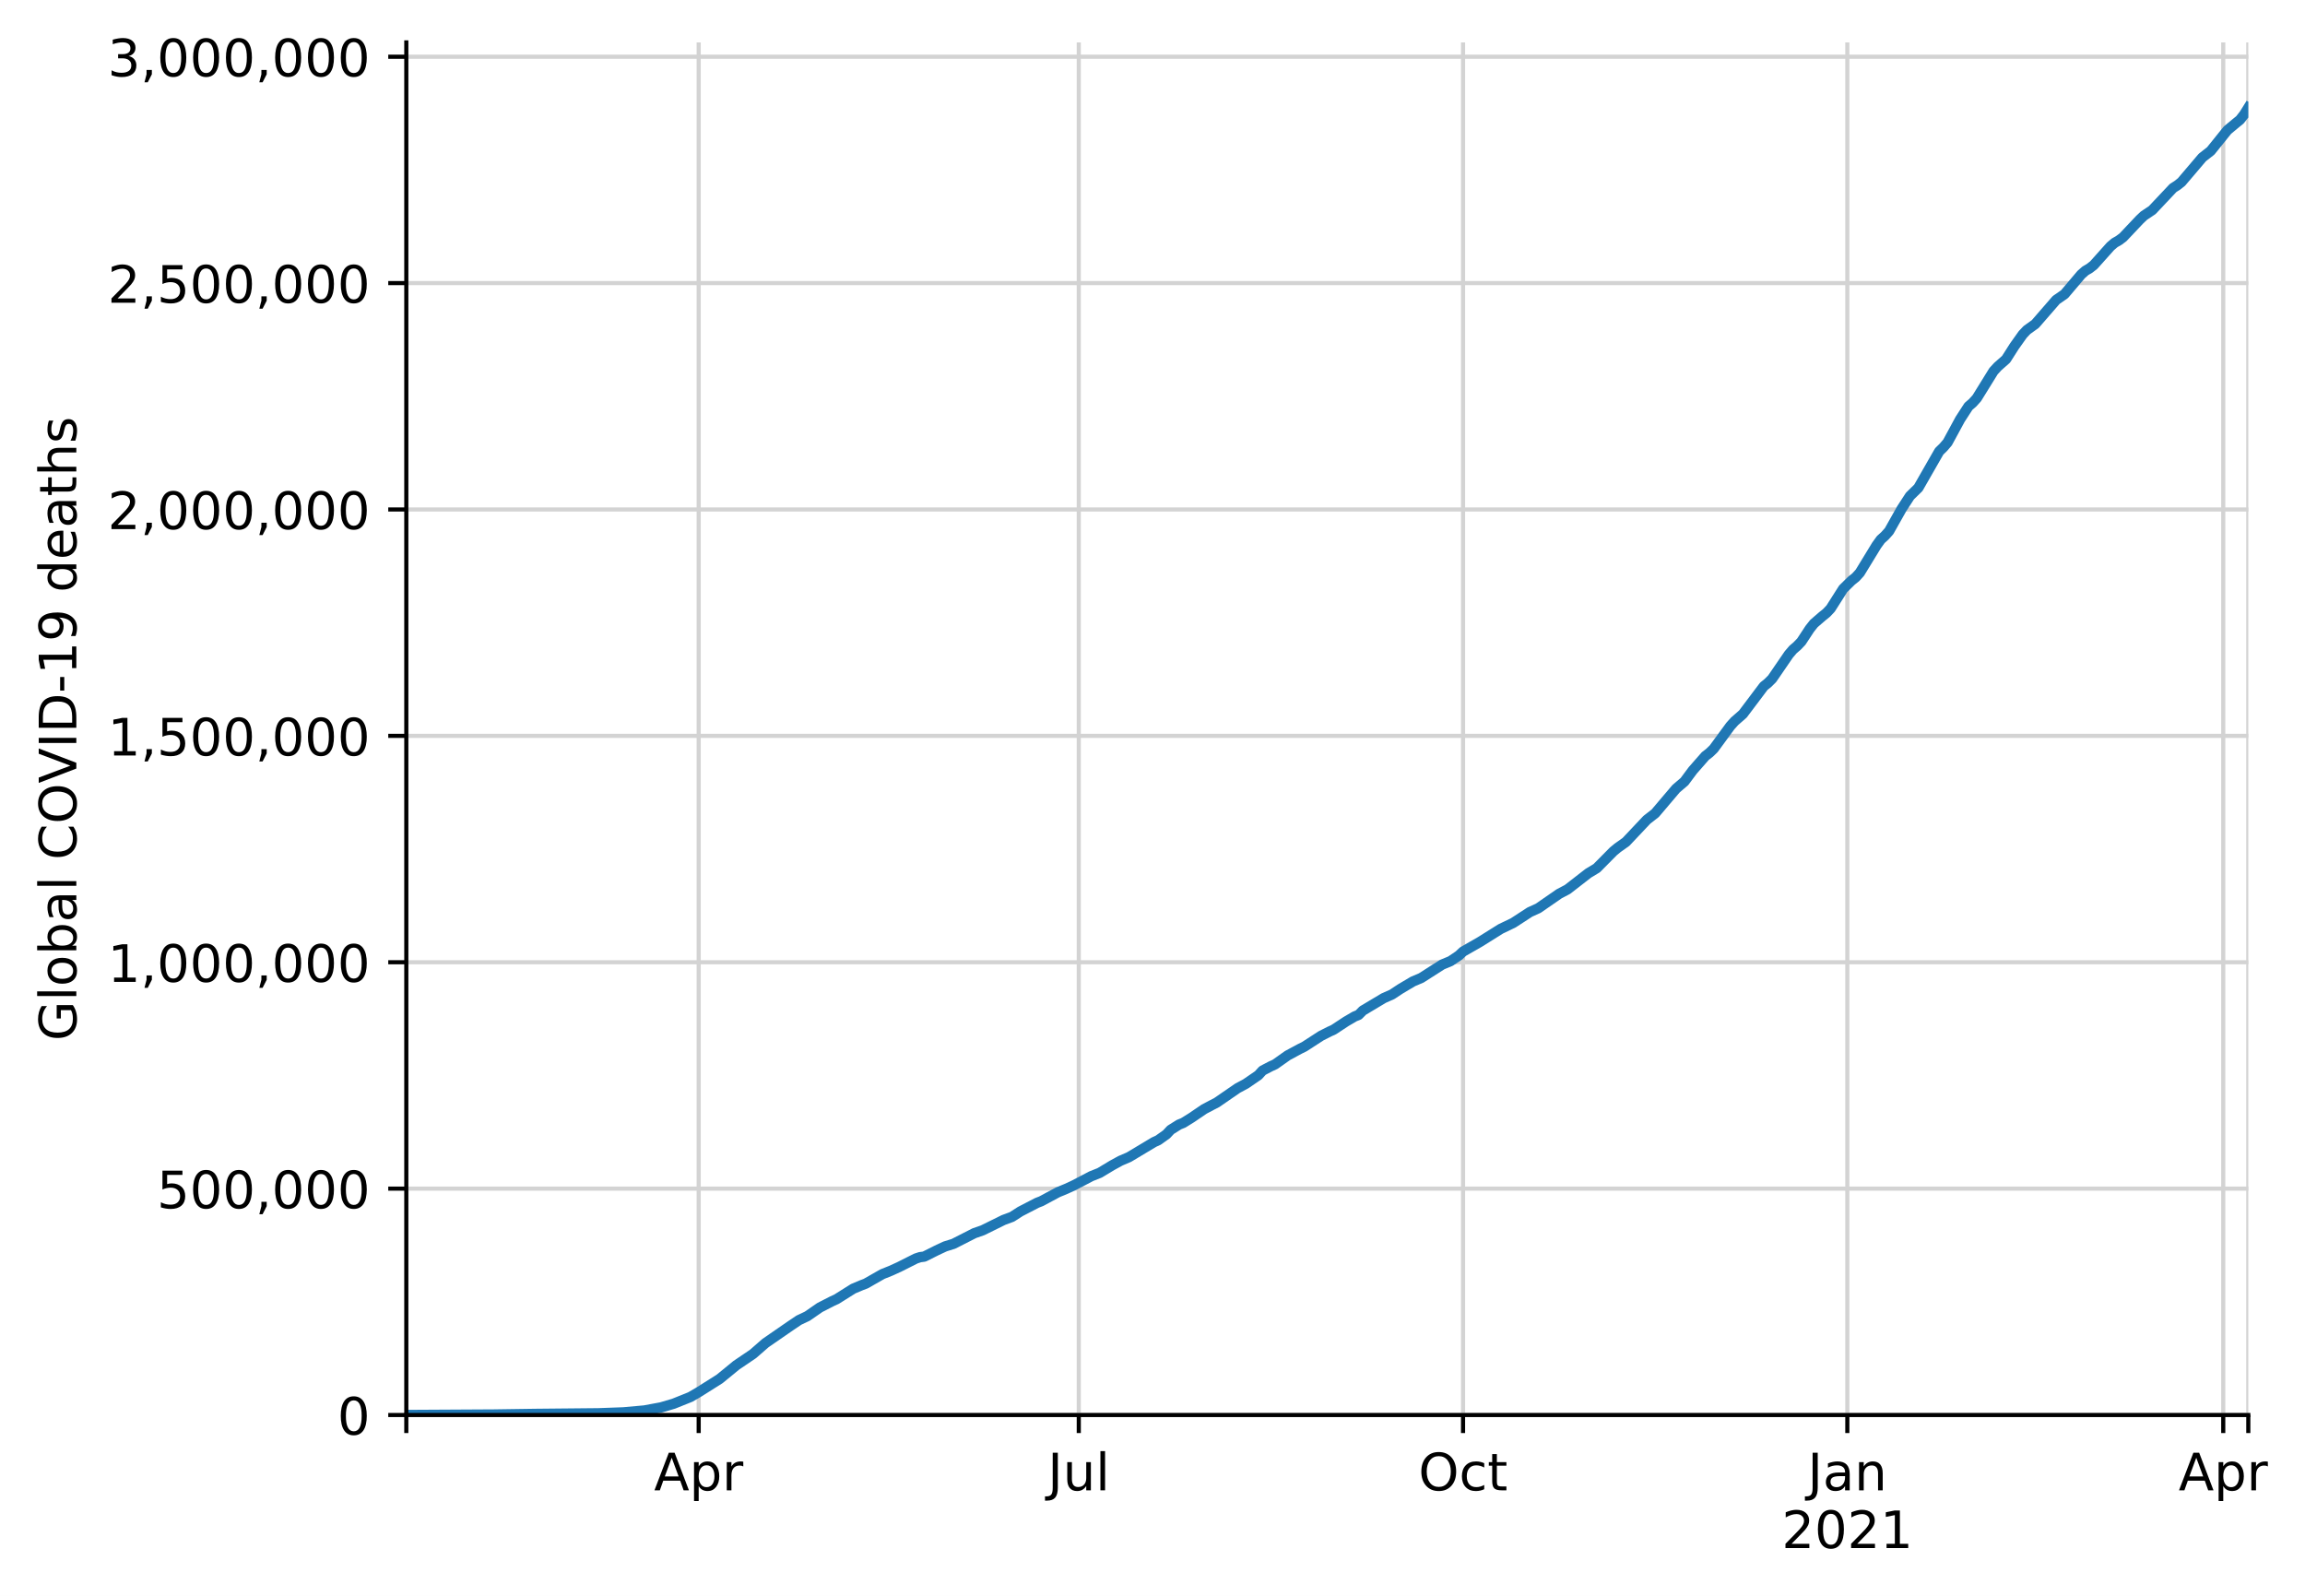
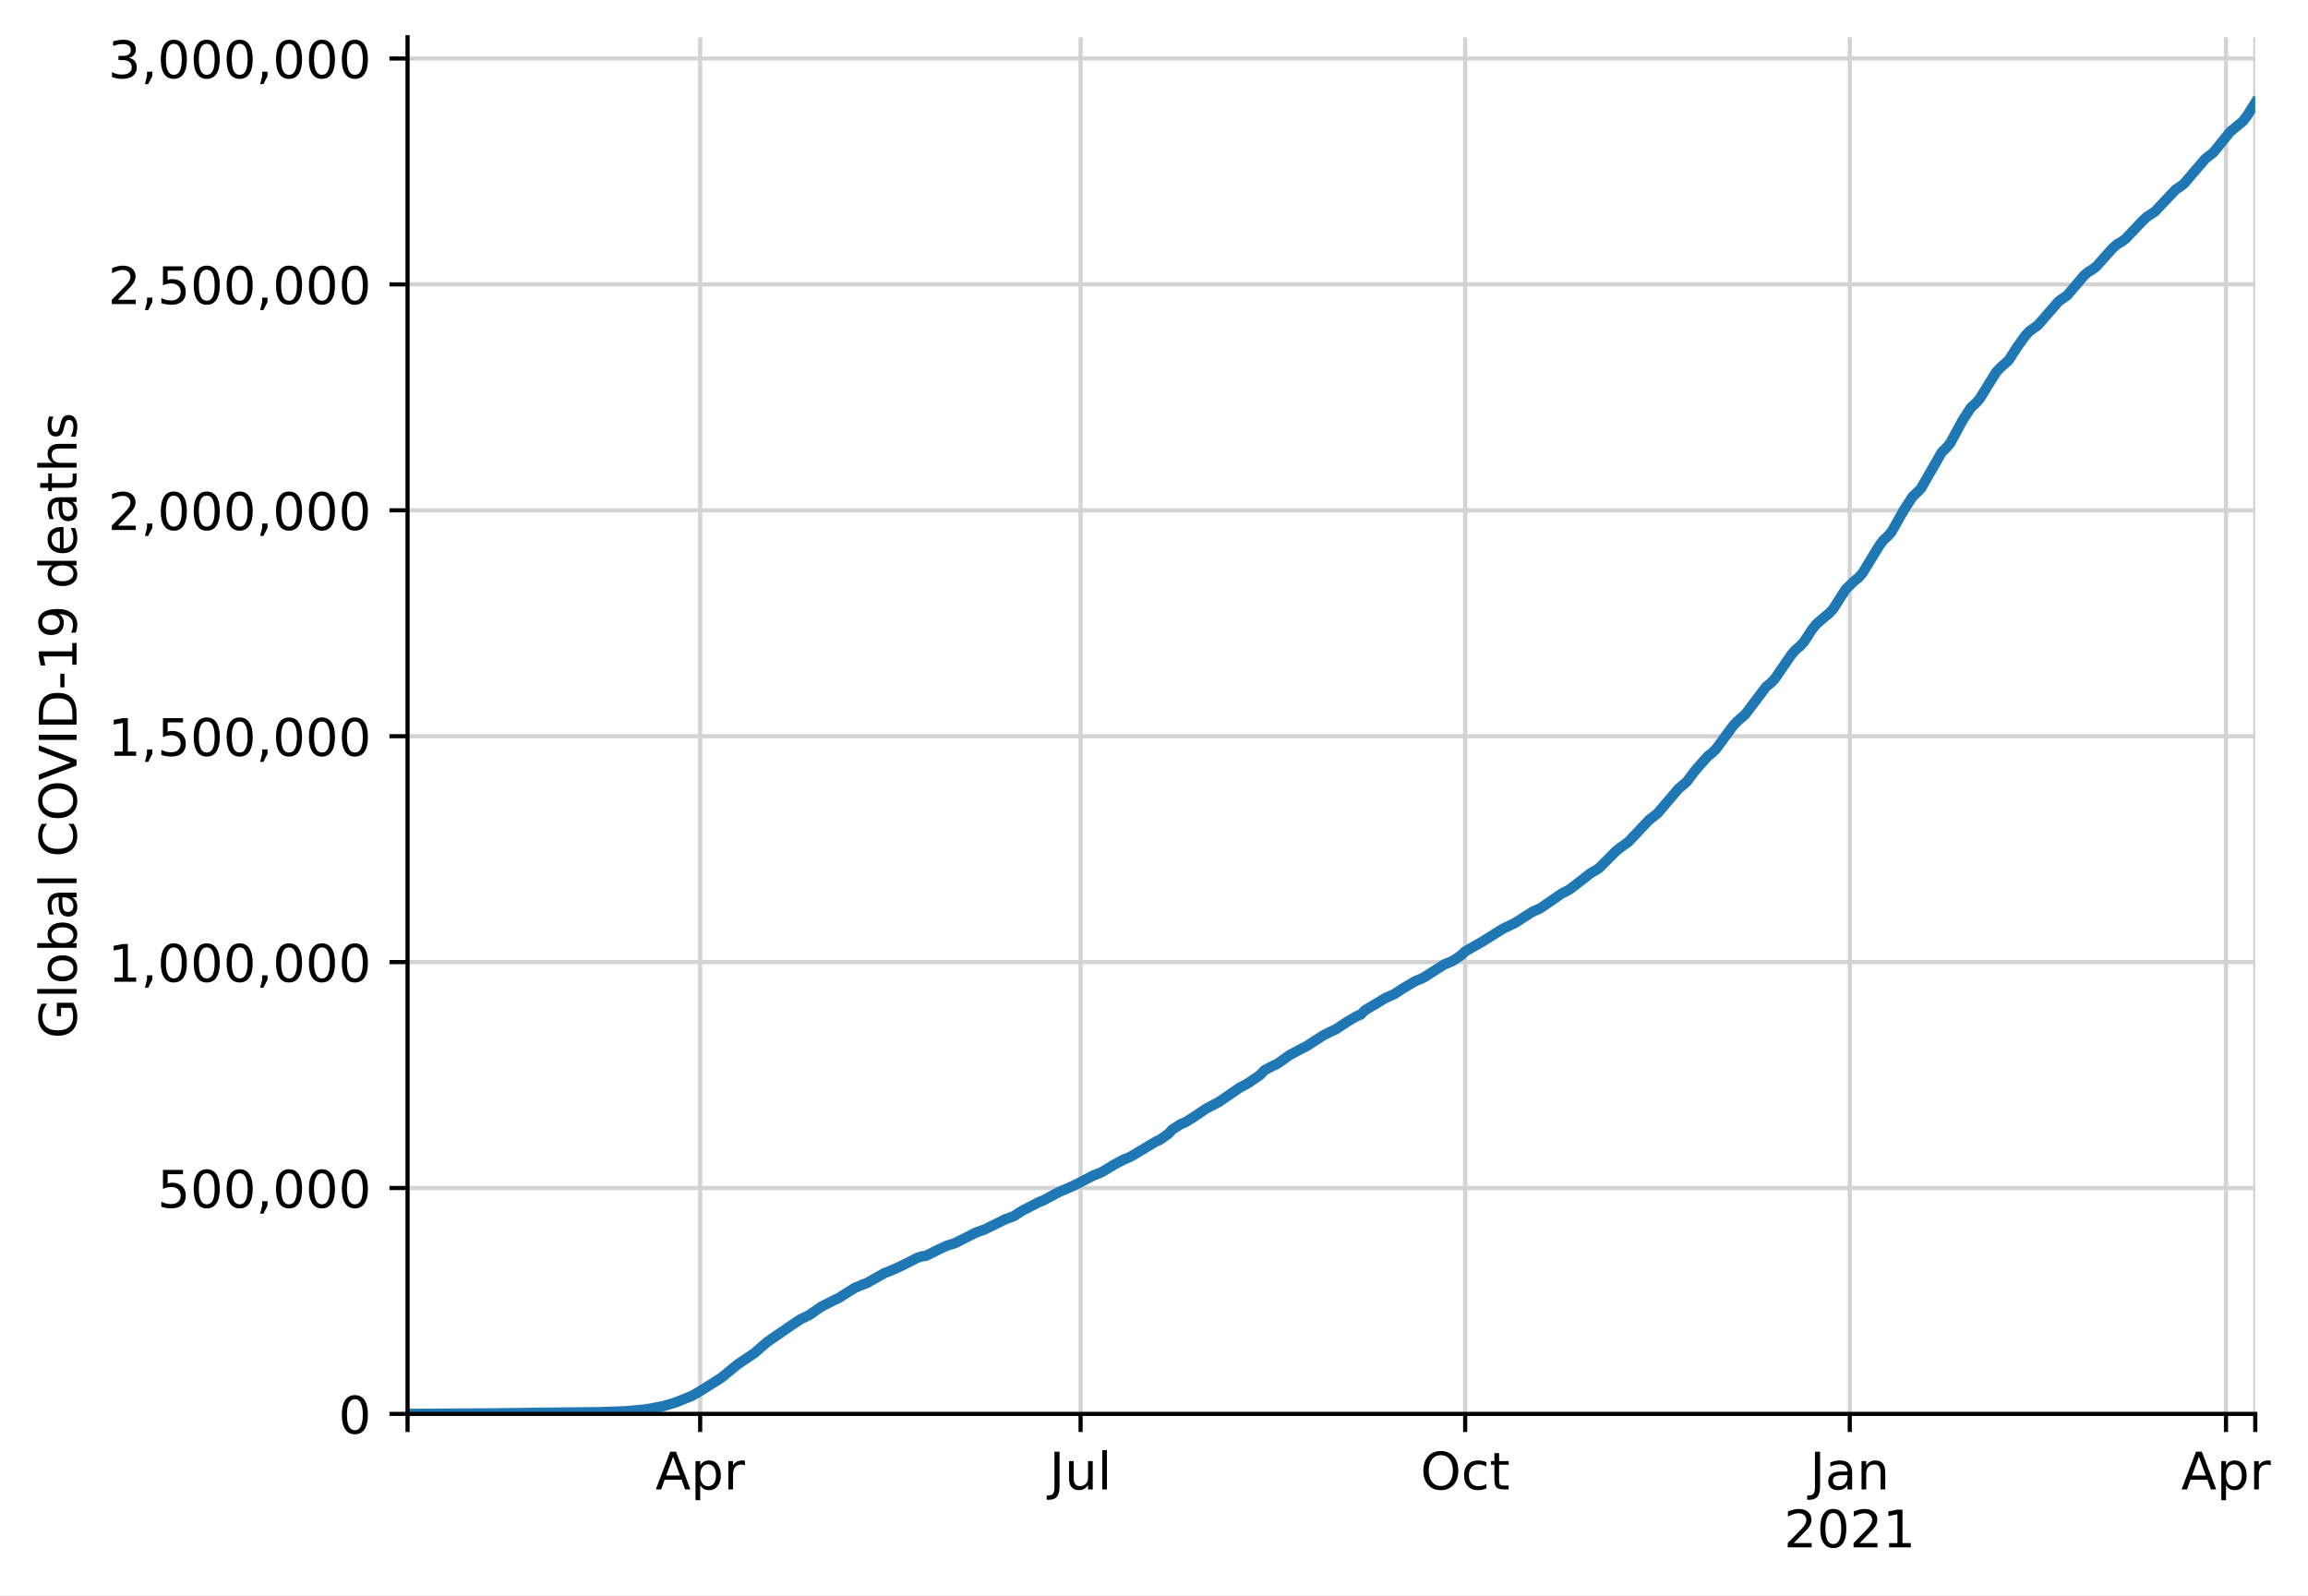
- <svg xmlns="http://www.w3.org/2000/svg" xmlns:xlink="http://www.w3.org/1999/xlink" height="309.41pt" version="1.1" viewBox="0 0 446.883 309.41" width="446.883pt">
+ <svg xmlns="http://www.w3.org/2000/svg" xmlns:xlink="http://www.w3.org/1999/xlink" height="308.388pt" version="1.1" viewBox="0 0 446.086 308.388" width="446.086pt">
  <defs>
    <style type="text/css">
*{stroke-linecap:butt;stroke-linejoin:round;}
  </style>
  </defs>
  <g id="figure_1">
    <g id="patch_1">
-       <path d="M 0 309.41  L 446.883 309.41  L 446.883 0  L 0 0  z " style="fill:#ffffff;" />
+       <path d="M 0 308.388  L 446.086 308.388  L 446.086 0  L 0 0  z " style="fill:#ffffff;" />
    </g>
    <g id="axes_1">
      <g id="patch_2">
-         <path d="M 78.772 274.334  L 435.892 274.334  L 435.892 8.222  L 78.772 8.222  z " style="fill:#ffffff;" />
+         <path d="M 78.772 273.312  L 435.892 273.312  L 435.892 7.2  L 78.772 7.2  z " style="fill:#ffffff;" />
      </g>
      <g id="matplotlib.axis_1">
        <g id="xtick_1">
          <g id="line2d_1">
-             <path clip-path="url(#pab4416b828)" d="M 78.772 274.334  L 78.772 8.222  " style="fill:none;stroke:#d3d3d3;stroke-linecap:square;stroke-width:0.8;" />
+             <path clip-path="url(#pf7288f01d7)" d="M 78.772 273.312  L 78.772 7.2  " style="fill:none;stroke:#d3d3d3;stroke-linecap:square;stroke-width:0.8;" />
          </g>
          <g id="line2d_2">
            <defs>
-               <path d="M 0 0  L 0 3.5  " id="m6e2d9ed2b7" style="stroke:#000000;stroke-width:0.8;" />
-             </defs>
-             <g>
-               <use style="stroke:#000000;stroke-width:0.8;" x="78.772" xlink:href="#m6e2d9ed2b7" y="274.334" />
+               <path d="M 0 0  L 0 3.5  " id="ma2366e6b5d" style="stroke:#000000;stroke-width:0.8;" />
+             </defs>
+             <g>
+               <use style="stroke:#000000;stroke-width:0.8;" x="78.772" xlink:href="#ma2366e6b5d" y="273.312" />
            </g>
          </g>
        </g>
        <g id="xtick_2">
          <g id="line2d_3">
-             <path clip-path="url(#pab4416b828)" d="M 135.458 274.334  L 135.458 8.222  " style="fill:none;stroke:#d3d3d3;stroke-linecap:square;stroke-width:0.8;" />
+             <path clip-path="url(#pf7288f01d7)" d="M 135.329 273.312  L 135.329 7.2  " style="fill:none;stroke:#d3d3d3;stroke-linecap:square;stroke-width:0.8;" />
          </g>
          <g id="line2d_4">
            <g>
-               <use style="stroke:#000000;stroke-width:0.8;" x="135.458" xlink:href="#m6e2d9ed2b7" y="274.334" />
+               <use style="stroke:#000000;stroke-width:0.8;" x="135.329" xlink:href="#ma2366e6b5d" y="273.312" />
            </g>
          </g>
          <g id="text_1">
            <defs>
              <path d="M 34.188 63.188  L 20.797 26.906  L 47.609 26.906  z M 28.609 72.906  L 39.797 72.906  L 67.578 0  L 57.328 0  L 50.688 18.703  L 17.828 18.703  L 11.188 0  L 0.781 0  z " id="DejaVuSans-65" />
              <path d="M 18.109 8.203  L 18.109 -20.797  L 9.078 -20.797  L 9.078 54.688  L 18.109 54.688  L 18.109 46.391  Q 20.953 51.266 25.266 53.625  Q 29.594 56 35.594 56  Q 45.562 56 51.781 48.094  Q 58.016 40.188 58.016 27.297  Q 58.016 14.406 51.781 6.484  Q 45.562 -1.422 35.594 -1.422  Q 29.594 -1.422 25.266 0.953  Q 20.953 3.328 18.109 8.203  z M 48.688 27.297  Q 48.688 37.203 44.609 42.844  Q 40.531 48.484 33.406 48.484  Q 26.266 48.484 22.188 42.844  Q 18.109 37.203 18.109 27.297  Q 18.109 17.391 22.188 11.75  Q 26.266 6.109 33.406 6.109  Q 40.531 6.109 44.609 11.75  Q 48.688 17.391 48.688 27.297  z " id="DejaVuSans-112" />
              <path d="M 41.109 46.297  Q 39.594 47.172 37.812 47.578  Q 36.031 48 33.891 48  Q 26.266 48 22.188 43.047  Q 18.109 38.094 18.109 28.812  L 18.109 0  L 9.078 0  L 9.078 54.688  L 18.109 54.688  L 18.109 46.188  Q 20.953 51.172 25.484 53.578  Q 30.031 56 36.531 56  Q 37.453 56 38.578 55.875  Q 39.703 55.766 41.062 55.516  z " id="DejaVuSans-114" />
            </defs>
-             <g transform="translate(126.8076 288.9323)scale(0.1 -0.1)">
+             <g transform="translate(126.6793 287.9104)scale(0.1 -0.1)">
              <use xlink:href="#DejaVuSans-65" />
              <use x="68.408" xlink:href="#DejaVuSans-112" />
              <use x="131.885" xlink:href="#DejaVuSans-114" />
            </g>
          </g>
        </g>
        <g id="xtick_3">
          <g id="line2d_5">
-             <path clip-path="url(#pab4416b828)" d="M 209.149 274.334  L 209.149 8.222  " style="fill:none;stroke:#d3d3d3;stroke-linecap:square;stroke-width:0.8;" />
+             <path clip-path="url(#pf7288f01d7)" d="M 208.854 273.312  L 208.854 7.2  " style="fill:none;stroke:#d3d3d3;stroke-linecap:square;stroke-width:0.8;" />
          </g>
          <g id="line2d_6">
            <g>
-               <use style="stroke:#000000;stroke-width:0.8;" x="209.149" xlink:href="#m6e2d9ed2b7" y="274.334" />
+               <use style="stroke:#000000;stroke-width:0.8;" x="208.854" xlink:href="#ma2366e6b5d" y="273.312" />
            </g>
          </g>
          <g id="text_2">
            <defs>
              <path d="M 9.812 72.906  L 19.672 72.906  L 19.672 5.078  Q 19.672 -8.109 14.672 -14.062  Q 9.672 -20.016 -1.422 -20.016  L -5.172 -20.016  L -5.172 -11.719  L -2.094 -11.719  Q 4.438 -11.719 7.125 -8.047  Q 9.812 -4.391 9.812 5.078  z " id="DejaVuSans-74" />
              <path d="M 8.5 21.578  L 8.5 54.688  L 17.484 54.688  L 17.484 21.922  Q 17.484 14.156 20.5 10.266  Q 23.531 6.391 29.594 6.391  Q 36.859 6.391 41.078 11.031  Q 45.312 15.672 45.312 23.688  L 45.312 54.688  L 54.297 54.688  L 54.297 0  L 45.312 0  L 45.312 8.406  Q 42.047 3.422 37.719 1  Q 33.406 -1.422 27.688 -1.422  Q 18.266 -1.422 13.375 4.438  Q 8.5 10.297 8.5 21.578  z M 31.109 56  z " id="DejaVuSans-117" />
              <path d="M 9.422 75.984  L 18.406 75.984  L 18.406 0  L 9.422 0  z " id="DejaVuSans-108" />
            </defs>
-             <g transform="translate(203.1162 288.9323)scale(0.1 -0.1)">
+             <g transform="translate(202.8212 287.9104)scale(0.1 -0.1)">
              <use xlink:href="#DejaVuSans-74" />
              <use x="29.492" xlink:href="#DejaVuSans-117" />
              <use x="92.871" xlink:href="#DejaVuSans-108" />
            </g>
          </g>
        </g>
        <g id="xtick_4">
          <g id="line2d_7">
-             <path clip-path="url(#pab4416b828)" d="M 283.65 274.334  L 283.65 8.222  " style="fill:none;stroke:#d3d3d3;stroke-linecap:square;stroke-width:0.8;" />
+             <path clip-path="url(#pf7288f01d7)" d="M 283.187 273.312  L 283.187 7.2  " style="fill:none;stroke:#d3d3d3;stroke-linecap:square;stroke-width:0.8;" />
          </g>
          <g id="line2d_8">
            <g>
-               <use style="stroke:#000000;stroke-width:0.8;" x="283.65" xlink:href="#m6e2d9ed2b7" y="274.334" />
+               <use style="stroke:#000000;stroke-width:0.8;" x="283.187" xlink:href="#ma2366e6b5d" y="273.312" />
            </g>
          </g>
          <g id="text_3">
            <defs>
              <path d="M 39.406 66.219  Q 28.656 66.219 22.328 58.203  Q 16.016 50.203 16.016 36.375  Q 16.016 22.609 22.328 14.594  Q 28.656 6.594 39.406 6.594  Q 50.141 6.594 56.422 14.594  Q 62.703 22.609 62.703 36.375  Q 62.703 50.203 56.422 58.203  Q 50.141 66.219 39.406 66.219  z M 39.406 74.219  Q 54.734 74.219 63.906 63.938  Q 73.094 53.656 73.094 36.375  Q 73.094 19.141 63.906 8.859  Q 54.734 -1.422 39.406 -1.422  Q 24.031 -1.422 14.812 8.828  Q 5.609 19.094 5.609 36.375  Q 5.609 53.656 14.812 63.938  Q 24.031 74.219 39.406 74.219  z " id="DejaVuSans-79" />
              <path d="M 48.781 52.594  L 48.781 44.188  Q 44.969 46.297 41.141 47.344  Q 37.312 48.391 33.406 48.391  Q 24.656 48.391 19.812 42.844  Q 14.984 37.312 14.984 27.297  Q 14.984 17.281 19.812 11.734  Q 24.656 6.203 33.406 6.203  Q 37.312 6.203 41.141 7.25  Q 44.969 8.297 48.781 10.406  L 48.781 2.094  Q 45.016 0.344 40.984 -0.531  Q 36.969 -1.422 32.422 -1.422  Q 20.062 -1.422 12.781 6.344  Q 5.516 14.109 5.516 27.297  Q 5.516 40.672 12.859 48.328  Q 20.219 56 33.016 56  Q 37.156 56 41.109 55.141  Q 45.062 54.297 48.781 52.594  z " id="DejaVuSans-99" />
              <path d="M 18.312 70.219  L 18.312 54.688  L 36.812 54.688  L 36.812 47.703  L 18.312 47.703  L 18.312 18.016  Q 18.312 11.328 20.141 9.422  Q 21.969 7.516 27.594 7.516  L 36.812 7.516  L 36.812 0  L 27.594 0  Q 17.188 0 13.234 3.875  Q 9.281 7.766 9.281 18.016  L 9.281 47.703  L 2.688 47.703  L 2.688 54.688  L 9.281 54.688  L 9.281 70.219  z " id="DejaVuSans-116" />
            </defs>
-             <g transform="translate(275.0049 288.9323)scale(0.1 -0.1)">
+             <g transform="translate(274.5414 287.9104)scale(0.1 -0.1)">
              <use xlink:href="#DejaVuSans-79" />
              <use x="78.711" xlink:href="#DejaVuSans-99" />
              <use x="133.691" xlink:href="#DejaVuSans-116" />
            </g>
          </g>
        </g>
        <g id="xtick_5">
          <g id="line2d_9">
-             <path clip-path="url(#pab4416b828)" d="M 358.151 274.334  L 358.151 8.222  " style="fill:none;stroke:#d3d3d3;stroke-linecap:square;stroke-width:0.8;" />
+             <path clip-path="url(#pf7288f01d7)" d="M 357.519 273.312  L 357.519 7.2  " style="fill:none;stroke:#d3d3d3;stroke-linecap:square;stroke-width:0.8;" />
          </g>
          <g id="line2d_10">
            <g>
-               <use style="stroke:#000000;stroke-width:0.8;" x="358.151" xlink:href="#m6e2d9ed2b7" y="274.334" />
+               <use style="stroke:#000000;stroke-width:0.8;" x="357.519" xlink:href="#ma2366e6b5d" y="273.312" />
            </g>
          </g>
          <g id="text_4">
            <defs>
              <path d="M 34.281 27.484  Q 23.391 27.484 19.188 25  Q 14.984 22.516 14.984 16.5  Q 14.984 11.719 18.141 8.906  Q 21.297 6.109 26.703 6.109  Q 34.188 6.109 38.703 11.406  Q 43.219 16.703 43.219 25.484  L 43.219 27.484  z M 52.203 31.203  L 52.203 0  L 43.219 0  L 43.219 8.297  Q 40.141 3.328 35.547 0.953  Q 30.953 -1.422 24.312 -1.422  Q 15.922 -1.422 10.953 3.297  Q 6 8.016 6 15.922  Q 6 25.141 12.172 29.828  Q 18.359 34.516 30.609 34.516  L 43.219 34.516  L 43.219 35.406  Q 43.219 41.609 39.141 45  Q 35.062 48.391 27.688 48.391  Q 23 48.391 18.547 47.266  Q 14.109 46.141 10.016 43.891  L 10.016 52.203  Q 14.938 54.109 19.578 55.047  Q 24.219 56 28.609 56  Q 40.484 56 46.344 49.844  Q 52.203 43.703 52.203 31.203  z " id="DejaVuSans-97" />
              <path d="M 54.891 33.016  L 54.891 0  L 45.906 0  L 45.906 32.719  Q 45.906 40.484 42.875 44.328  Q 39.844 48.188 33.797 48.188  Q 26.516 48.188 22.312 43.547  Q 18.109 38.922 18.109 30.906  L 18.109 0  L 9.078 0  L 9.078 54.688  L 18.109 54.688  L 18.109 46.188  Q 21.344 51.125 25.703 53.562  Q 30.078 56 35.797 56  Q 45.219 56 50.047 50.172  Q 54.891 44.344 54.891 33.016  z " id="DejaVuSans-110" />
            </defs>
-             <g transform="translate(350.4437 288.9323)scale(0.1 -0.1)">
+             <g transform="translate(349.8116 287.9104)scale(0.1 -0.1)">
              <use xlink:href="#DejaVuSans-74" />
              <use x="29.492" xlink:href="#DejaVuSans-97" />
              <use x="90.771" xlink:href="#DejaVuSans-110" />
            </g>
            <defs>
              <path d="M 19.188 8.297  L 53.609 8.297  L 53.609 0  L 7.328 0  L 7.328 8.297  Q 12.938 14.109 22.625 23.891  Q 32.328 33.688 34.812 36.531  Q 39.547 41.844 41.422 45.531  Q 43.312 49.219 43.312 52.781  Q 43.312 58.594 39.234 62.25  Q 35.156 65.922 28.609 65.922  Q 23.969 65.922 18.812 64.312  Q 13.672 62.703 7.812 59.422  L 7.812 69.391  Q 13.766 71.781 18.938 73  Q 24.125 74.219 28.422 74.219  Q 39.75 74.219 46.484 68.547  Q 53.219 62.891 53.219 53.422  Q 53.219 48.922 51.531 44.891  Q 49.859 40.875 45.406 35.406  Q 44.188 33.984 37.641 27.219  Q 31.109 20.453 19.188 8.297  z " id="DejaVuSans-50" />
              <path d="M 31.781 66.406  Q 24.172 66.406 20.328 58.906  Q 16.5 51.422 16.5 36.375  Q 16.5 21.391 20.328 13.891  Q 24.172 6.391 31.781 6.391  Q 39.453 6.391 43.281 13.891  Q 47.125 21.391 47.125 36.375  Q 47.125 51.422 43.281 58.906  Q 39.453 66.406 31.781 66.406  z M 31.781 74.219  Q 44.047 74.219 50.516 64.516  Q 56.984 54.828 56.984 36.375  Q 56.984 17.969 50.516 8.266  Q 44.047 -1.422 31.781 -1.422  Q 19.531 -1.422 13.062 8.266  Q 6.594 17.969 6.594 36.375  Q 6.594 54.828 13.062 64.516  Q 19.531 74.219 31.781 74.219  z " id="DejaVuSans-48" />
              <path d="M 12.406 8.297  L 28.516 8.297  L 28.516 63.922  L 10.984 60.406  L 10.984 69.391  L 28.422 72.906  L 38.281 72.906  L 38.281 8.297  L 54.391 8.297  L 54.391 0  L 12.406 0  z " id="DejaVuSans-49" />
            </defs>
-             <g transform="translate(345.4265 300.1301)scale(0.1 -0.1)">
+             <g transform="translate(344.7944 299.1082)scale(0.1 -0.1)">
              <use xlink:href="#DejaVuSans-50" />
              <use x="63.623" xlink:href="#DejaVuSans-48" />
              <use x="127.246" xlink:href="#DejaVuSans-50" />
              <use x="190.869" xlink:href="#DejaVuSans-49" />
            </g>
          </g>
        </g>
        <g id="xtick_6">
          <g id="line2d_11">
-             <path clip-path="url(#pab4416b828)" d="M 431.033 274.334  L 431.033 8.222  " style="fill:none;stroke:#d3d3d3;stroke-linecap:square;stroke-width:0.8;" />
+             <path clip-path="url(#pf7288f01d7)" d="M 430.236 273.312  L 430.236 7.2  " style="fill:none;stroke:#d3d3d3;stroke-linecap:square;stroke-width:0.8;" />
          </g>
          <g id="line2d_12">
            <g>
-               <use style="stroke:#000000;stroke-width:0.8;" x="431.033" xlink:href="#m6e2d9ed2b7" y="274.334" />
+               <use style="stroke:#000000;stroke-width:0.8;" x="430.236" xlink:href="#ma2366e6b5d" y="273.312" />
            </g>
          </g>
          <g id="text_5">
-             <g transform="translate(422.3831 288.9323)scale(0.1 -0.1)">
+             <g transform="translate(421.5861 287.9104)scale(0.1 -0.1)">
              <use xlink:href="#DejaVuSans-65" />
              <use x="68.408" xlink:href="#DejaVuSans-112" />
              <use x="131.885" xlink:href="#DejaVuSans-114" />
            </g>
          </g>
        </g>
        <g id="xtick_7">
          <g id="line2d_13">
-             <path clip-path="url(#pab4416b828)" d="M 435.892 274.334  L 435.892 8.222  " style="fill:none;stroke:#d3d3d3;stroke-linecap:square;stroke-width:0.8;" />
+             <path clip-path="url(#pf7288f01d7)" d="M 435.892 273.312  L 435.892 7.2  " style="fill:none;stroke:#d3d3d3;stroke-linecap:square;stroke-width:0.8;" />
          </g>
          <g id="line2d_14">
            <g>
-               <use style="stroke:#000000;stroke-width:0.8;" x="435.892" xlink:href="#m6e2d9ed2b7" y="274.334" />
+               <use style="stroke:#000000;stroke-width:0.8;" x="435.892" xlink:href="#ma2366e6b5d" y="273.312" />
            </g>
          </g>
        </g>
      </g>
      <g id="matplotlib.axis_2">
        <g id="ytick_1">
          <g id="line2d_15">
-             <path clip-path="url(#pab4416b828)" d="M 78.772 274.334  L 435.892 274.334  " style="fill:none;stroke:#d3d3d3;stroke-linecap:square;stroke-width:0.8;" />
+             <path clip-path="url(#pf7288f01d7)" d="M 78.772 273.312  L 435.892 273.312  " style="fill:none;stroke:#d3d3d3;stroke-linecap:square;stroke-width:0.8;" />
          </g>
          <g id="line2d_16">
            <defs>
-               <path d="M 0 0  L -3.5 0  " id="m5b19276e36" style="stroke:#000000;stroke-width:0.8;" />
-             </defs>
-             <g>
-               <use style="stroke:#000000;stroke-width:0.8;" x="78.772" xlink:href="#m5b19276e36" y="274.334" />
+               <path d="M 0 0  L -3.5 0  " id="m64c30c58c4" style="stroke:#000000;stroke-width:0.8;" />
+             </defs>
+             <g>
+               <use style="stroke:#000000;stroke-width:0.8;" x="78.772" xlink:href="#m64c30c58c4" y="273.312" />
            </g>
          </g>
          <g id="text_6">
-             <g transform="translate(65.40937 278.133)scale(0.1 -0.1)">
+             <g transform="translate(65.40937 277.1112)scale(0.1 -0.1)">
              <use xlink:href="#DejaVuSans-48" />
            </g>
          </g>
        </g>
        <g id="ytick_2">
          <g id="line2d_17">
-             <path clip-path="url(#pab4416b828)" d="M 78.772 230.445  L 435.892 230.445  " style="fill:none;stroke:#d3d3d3;stroke-linecap:square;stroke-width:0.8;" />
+             <path clip-path="url(#pf7288f01d7)" d="M 78.772 229.644  L 435.892 229.644  " style="fill:none;stroke:#d3d3d3;stroke-linecap:square;stroke-width:0.8;" />
          </g>
          <g id="line2d_18">
            <g>
-               <use style="stroke:#000000;stroke-width:0.8;" x="78.772" xlink:href="#m5b19276e36" y="230.445" />
+               <use style="stroke:#000000;stroke-width:0.8;" x="78.772" xlink:href="#m64c30c58c4" y="229.644" />
            </g>
          </g>
          <g id="text_7">
            <defs>
              <path d="M 10.797 72.906  L 49.516 72.906  L 49.516 64.594  L 19.828 64.594  L 19.828 46.734  Q 21.969 47.469 24.109 47.828  Q 26.266 48.188 28.422 48.188  Q 40.625 48.188 47.75 41.5  Q 54.891 34.812 54.891 23.391  Q 54.891 11.625 47.562 5.094  Q 40.234 -1.422 26.906 -1.422  Q 22.312 -1.422 17.547 -0.641  Q 12.797 0.141 7.719 1.703  L 7.719 11.625  Q 12.109 9.234 16.797 8.062  Q 21.484 6.891 26.703 6.891  Q 35.156 6.891 40.078 11.328  Q 45.016 15.766 45.016 23.391  Q 45.016 31 40.078 35.438  Q 35.156 39.891 26.703 39.891  Q 22.75 39.891 18.812 39.016  Q 14.891 38.141 10.797 36.281  z " id="DejaVuSans-53" />
              <path d="M 11.719 12.406  L 22.016 12.406  L 22.016 4  L 14.016 -11.625  L 7.719 -11.625  L 11.719 4  z " id="DejaVuSans-44" />
            </defs>
-             <g transform="translate(30.41875 234.2439)scale(0.1 -0.1)">
+             <g transform="translate(30.41875 233.4434)scale(0.1 -0.1)">
              <use xlink:href="#DejaVuSans-53" />
              <use x="63.623" xlink:href="#DejaVuSans-48" />
              <use x="127.246" xlink:href="#DejaVuSans-48" />
              <use x="190.869" xlink:href="#DejaVuSans-44" />
              <use x="222.656" xlink:href="#DejaVuSans-48" />
              <use x="286.279" xlink:href="#DejaVuSans-48" />
              <use x="349.902" xlink:href="#DejaVuSans-48" />
            </g>
          </g>
        </g>
        <g id="ytick_3">
          <g id="line2d_19">
-             <path clip-path="url(#pab4416b828)" d="M 78.772 186.556  L 435.892 186.556  " style="fill:none;stroke:#d3d3d3;stroke-linecap:square;stroke-width:0.8;" />
+             <path clip-path="url(#pf7288f01d7)" d="M 78.772 185.976  L 435.892 185.976  " style="fill:none;stroke:#d3d3d3;stroke-linecap:square;stroke-width:0.8;" />
          </g>
          <g id="line2d_20">
            <g>
-               <use style="stroke:#000000;stroke-width:0.8;" x="78.772" xlink:href="#m5b19276e36" y="186.556" />
+               <use style="stroke:#000000;stroke-width:0.8;" x="78.772" xlink:href="#m64c30c58c4" y="185.976" />
            </g>
          </g>
          <g id="text_8">
-             <g transform="translate(20.87813 190.3548)scale(0.1 -0.1)">
+             <g transform="translate(20.87813 189.7756)scale(0.1 -0.1)">
              <use xlink:href="#DejaVuSans-49" />
              <use x="63.623" xlink:href="#DejaVuSans-44" />
              <use x="95.41" xlink:href="#DejaVuSans-48" />
              <use x="159.033" xlink:href="#DejaVuSans-48" />
              <use x="222.656" xlink:href="#DejaVuSans-48" />
              <use x="286.279" xlink:href="#DejaVuSans-44" />
              <use x="318.066" xlink:href="#DejaVuSans-48" />
              <use x="381.689" xlink:href="#DejaVuSans-48" />
              <use x="445.312" xlink:href="#DejaVuSans-48" />
            </g>
          </g>
        </g>
        <g id="ytick_4">
          <g id="line2d_21">
-             <path clip-path="url(#pab4416b828)" d="M 78.772 142.667  L 435.892 142.667  " style="fill:none;stroke:#d3d3d3;stroke-linecap:square;stroke-width:0.8;" />
+             <path clip-path="url(#pf7288f01d7)" d="M 78.772 142.309  L 435.892 142.309  " style="fill:none;stroke:#d3d3d3;stroke-linecap:square;stroke-width:0.8;" />
          </g>
          <g id="line2d_22">
            <g>
-               <use style="stroke:#000000;stroke-width:0.8;" x="78.772" xlink:href="#m5b19276e36" y="142.667" />
+               <use style="stroke:#000000;stroke-width:0.8;" x="78.772" xlink:href="#m64c30c58c4" y="142.309" />
            </g>
          </g>
          <g id="text_9">
-             <g transform="translate(20.87813 146.4657)scale(0.1 -0.1)">
+             <g transform="translate(20.87813 146.1078)scale(0.1 -0.1)">
              <use xlink:href="#DejaVuSans-49" />
              <use x="63.623" xlink:href="#DejaVuSans-44" />
              <use x="95.41" xlink:href="#DejaVuSans-53" />
              <use x="159.033" xlink:href="#DejaVuSans-48" />
              <use x="222.656" xlink:href="#DejaVuSans-48" />
              <use x="286.279" xlink:href="#DejaVuSans-44" />
              <use x="318.066" xlink:href="#DejaVuSans-48" />
              <use x="381.689" xlink:href="#DejaVuSans-48" />
              <use x="445.312" xlink:href="#DejaVuSans-48" />
            </g>
          </g>
        </g>
        <g id="ytick_5">
          <g id="line2d_23">
-             <path clip-path="url(#pab4416b828)" d="M 78.772 98.777  L 435.892 98.777  " style="fill:none;stroke:#d3d3d3;stroke-linecap:square;stroke-width:0.8;" />
+             <path clip-path="url(#pf7288f01d7)" d="M 78.772 98.641  L 435.892 98.641  " style="fill:none;stroke:#d3d3d3;stroke-linecap:square;stroke-width:0.8;" />
          </g>
          <g id="line2d_24">
            <g>
-               <use style="stroke:#000000;stroke-width:0.8;" x="78.772" xlink:href="#m5b19276e36" y="98.777" />
+               <use style="stroke:#000000;stroke-width:0.8;" x="78.772" xlink:href="#m64c30c58c4" y="98.641" />
            </g>
          </g>
          <g id="text_10">
-             <g transform="translate(20.87813 102.5766)scale(0.1 -0.1)">
+             <g transform="translate(20.87813 102.4399)scale(0.1 -0.1)">
              <use xlink:href="#DejaVuSans-50" />
              <use x="63.623" xlink:href="#DejaVuSans-44" />
              <use x="95.41" xlink:href="#DejaVuSans-48" />
              <use x="159.033" xlink:href="#DejaVuSans-48" />
              <use x="222.656" xlink:href="#DejaVuSans-48" />
              <use x="286.279" xlink:href="#DejaVuSans-44" />
              <use x="318.066" xlink:href="#DejaVuSans-48" />
              <use x="381.689" xlink:href="#DejaVuSans-48" />
              <use x="445.312" xlink:href="#DejaVuSans-48" />
            </g>
          </g>
        </g>
        <g id="ytick_6">
          <g id="line2d_25">
-             <path clip-path="url(#pab4416b828)" d="M 78.772 54.888  L 435.892 54.888  " style="fill:none;stroke:#d3d3d3;stroke-linecap:square;stroke-width:0.8;" />
+             <path clip-path="url(#pf7288f01d7)" d="M 78.772 54.973  L 435.892 54.973  " style="fill:none;stroke:#d3d3d3;stroke-linecap:square;stroke-width:0.8;" />
          </g>
          <g id="line2d_26">
            <g>
-               <use style="stroke:#000000;stroke-width:0.8;" x="78.772" xlink:href="#m5b19276e36" y="54.888" />
+               <use style="stroke:#000000;stroke-width:0.8;" x="78.772" xlink:href="#m64c30c58c4" y="54.973" />
            </g>
          </g>
          <g id="text_11">
-             <g transform="translate(20.87813 58.68754)scale(0.1 -0.1)">
+             <g transform="translate(20.87813 58.77213)scale(0.1 -0.1)">
              <use xlink:href="#DejaVuSans-50" />
              <use x="63.623" xlink:href="#DejaVuSans-44" />
              <use x="95.41" xlink:href="#DejaVuSans-53" />
              <use x="159.033" xlink:href="#DejaVuSans-48" />
              <use x="222.656" xlink:href="#DejaVuSans-48" />
              <use x="286.279" xlink:href="#DejaVuSans-44" />
              <use x="318.066" xlink:href="#DejaVuSans-48" />
              <use x="381.689" xlink:href="#DejaVuSans-48" />
              <use x="445.312" xlink:href="#DejaVuSans-48" />
            </g>
          </g>
        </g>
        <g id="ytick_7">
          <g id="line2d_27">
-             <path clip-path="url(#pab4416b828)" d="M 78.772 10.999  L 435.892 10.999  " style="fill:none;stroke:#d3d3d3;stroke-linecap:square;stroke-width:0.8;" />
+             <path clip-path="url(#pf7288f01d7)" d="M 78.772 11.305  L 435.892 11.305  " style="fill:none;stroke:#d3d3d3;stroke-linecap:square;stroke-width:0.8;" />
          </g>
          <g id="line2d_28">
            <g>
-               <use style="stroke:#000000;stroke-width:0.8;" x="78.772" xlink:href="#m5b19276e36" y="10.999" />
+               <use style="stroke:#000000;stroke-width:0.8;" x="78.772" xlink:href="#m64c30c58c4" y="11.305" />
            </g>
          </g>
          <g id="text_12">
            <defs>
              <path d="M 40.578 39.312  Q 47.656 37.797 51.625 33  Q 55.609 28.219 55.609 21.188  Q 55.609 10.406 48.188 4.484  Q 40.766 -1.422 27.094 -1.422  Q 22.516 -1.422 17.656 -0.516  Q 12.797 0.391 7.625 2.203  L 7.625 11.719  Q 11.719 9.328 16.594 8.109  Q 21.484 6.891 26.812 6.891  Q 36.078 6.891 40.938 10.547  Q 45.797 14.203 45.797 21.188  Q 45.797 27.641 41.281 31.266  Q 36.766 34.906 28.719 34.906  L 20.219 34.906  L 20.219 43.016  L 29.109 43.016  Q 36.375 43.016 40.234 45.922  Q 44.094 48.828 44.094 54.297  Q 44.094 59.906 40.109 62.906  Q 36.141 65.922 28.719 65.922  Q 24.656 65.922 20.016 65.031  Q 15.375 64.156 9.812 62.312  L 9.812 71.094  Q 15.438 72.656 20.344 73.438  Q 25.25 74.219 29.594 74.219  Q 40.828 74.219 47.359 69.109  Q 53.906 64.016 53.906 55.328  Q 53.906 49.266 50.438 45.094  Q 46.969 40.922 40.578 39.312  z " id="DejaVuSans-51" />
            </defs>
-             <g transform="translate(20.87813 14.79844)scale(0.1 -0.1)">
+             <g transform="translate(20.87813 15.10431)scale(0.1 -0.1)">
              <use xlink:href="#DejaVuSans-51" />
              <use x="63.623" xlink:href="#DejaVuSans-44" />
              <use x="95.41" xlink:href="#DejaVuSans-48" />
              <use x="159.033" xlink:href="#DejaVuSans-48" />
              <use x="222.656" xlink:href="#DejaVuSans-48" />
              <use x="286.279" xlink:href="#DejaVuSans-44" />
              <use x="318.066" xlink:href="#DejaVuSans-48" />
              <use x="381.689" xlink:href="#DejaVuSans-48" />
              <use x="445.312" xlink:href="#DejaVuSans-48" />
            </g>
          </g>
        </g>
        <g id="text_13">
          <defs>
            <path d="M 59.516 10.406  L 59.516 29.984  L 43.406 29.984  L 43.406 38.094  L 69.281 38.094  L 69.281 6.781  Q 63.578 2.734 56.688 0.656  Q 49.812 -1.422 42 -1.422  Q 24.906 -1.422 15.25 8.562  Q 5.609 18.562 5.609 36.375  Q 5.609 54.25 15.25 64.234  Q 24.906 74.219 42 74.219  Q 49.125 74.219 55.547 72.453  Q 61.969 70.703 67.391 67.281  L 67.391 56.781  Q 61.922 61.422 55.766 63.766  Q 49.609 66.109 42.828 66.109  Q 29.438 66.109 22.719 58.641  Q 16.016 51.172 16.016 36.375  Q 16.016 21.625 22.719 14.156  Q 29.438 6.688 42.828 6.688  Q 48.047 6.688 52.141 7.594  Q 56.25 8.5 59.516 10.406  z " id="DejaVuSans-71" />
            <path d="M 30.609 48.391  Q 23.391 48.391 19.188 42.75  Q 14.984 37.109 14.984 27.297  Q 14.984 17.484 19.156 11.844  Q 23.344 6.203 30.609 6.203  Q 37.797 6.203 41.984 11.859  Q 46.188 17.531 46.188 27.297  Q 46.188 37.016 41.984 42.703  Q 37.797 48.391 30.609 48.391  z M 30.609 56  Q 42.328 56 49.016 48.375  Q 55.719 40.766 55.719 27.297  Q 55.719 13.875 49.016 6.219  Q 42.328 -1.422 30.609 -1.422  Q 18.844 -1.422 12.172 6.219  Q 5.516 13.875 5.516 27.297  Q 5.516 40.766 12.172 48.375  Q 18.844 56 30.609 56  z " id="DejaVuSans-111" />
            <path d="M 48.688 27.297  Q 48.688 37.203 44.609 42.844  Q 40.531 48.484 33.406 48.484  Q 26.266 48.484 22.188 42.844  Q 18.109 37.203 18.109 27.297  Q 18.109 17.391 22.188 11.75  Q 26.266 6.109 33.406 6.109  Q 40.531 6.109 44.609 11.75  Q 48.688 17.391 48.688 27.297  z M 18.109 46.391  Q 20.953 51.266 25.266 53.625  Q 29.594 56 35.594 56  Q 45.562 56 51.781 48.094  Q 58.016 40.188 58.016 27.297  Q 58.016 14.406 51.781 6.484  Q 45.562 -1.422 35.594 -1.422  Q 29.594 -1.422 25.266 0.953  Q 20.953 3.328 18.109 8.203  L 18.109 0  L 9.078 0  L 9.078 75.984  L 18.109 75.984  z " id="DejaVuSans-98" />
            <path id="DejaVuSans-32" />
            <path d="M 64.406 67.281  L 64.406 56.891  Q 59.422 61.531 53.781 63.812  Q 48.141 66.109 41.797 66.109  Q 29.297 66.109 22.656 58.469  Q 16.016 50.828 16.016 36.375  Q 16.016 21.969 22.656 14.328  Q 29.297 6.688 41.797 6.688  Q 48.141 6.688 53.781 8.984  Q 59.422 11.281 64.406 15.922  L 64.406 5.609  Q 59.234 2.094 53.438 0.328  Q 47.656 -1.422 41.219 -1.422  Q 24.656 -1.422 15.125 8.703  Q 5.609 18.844 5.609 36.375  Q 5.609 53.953 15.125 64.078  Q 24.656 74.219 41.219 74.219  Q 47.75 74.219 53.531 72.484  Q 59.328 70.75 64.406 67.281  z " id="DejaVuSans-67" />
            <path d="M 28.609 0  L 0.781 72.906  L 11.078 72.906  L 34.188 11.531  L 57.328 72.906  L 67.578 72.906  L 39.797 0  z " id="DejaVuSans-86" />
            <path d="M 9.812 72.906  L 19.672 72.906  L 19.672 0  L 9.812 0  z " id="DejaVuSans-73" />
            <path d="M 19.672 64.797  L 19.672 8.109  L 31.594 8.109  Q 46.688 8.109 53.688 14.938  Q 60.688 21.781 60.688 36.531  Q 60.688 51.172 53.688 57.984  Q 46.688 64.797 31.594 64.797  z M 9.812 72.906  L 30.078 72.906  Q 51.266 72.906 61.172 64.094  Q 71.094 55.281 71.094 36.531  Q 71.094 17.672 61.125 8.828  Q 51.172 0 30.078 0  L 9.812 0  z " id="DejaVuSans-68" />
            <path d="M 4.891 31.391  L 31.203 31.391  L 31.203 23.391  L 4.891 23.391  z " id="DejaVuSans-45" />
            <path d="M 10.984 1.516  L 10.984 10.5  Q 14.703 8.734 18.5 7.812  Q 22.312 6.891 25.984 6.891  Q 35.75 6.891 40.891 13.453  Q 46.047 20.016 46.781 33.406  Q 43.953 29.203 39.594 26.953  Q 35.25 24.703 29.984 24.703  Q 19.047 24.703 12.672 31.312  Q 6.297 37.938 6.297 49.422  Q 6.297 60.641 12.938 67.422  Q 19.578 74.219 30.609 74.219  Q 43.266 74.219 49.922 64.516  Q 56.594 54.828 56.594 36.375  Q 56.594 19.141 48.406 8.859  Q 40.234 -1.422 26.422 -1.422  Q 22.703 -1.422 18.891 -0.688  Q 15.094 0.047 10.984 1.516  z M 30.609 32.422  Q 37.25 32.422 41.125 36.953  Q 45.016 41.5 45.016 49.422  Q 45.016 57.281 41.125 61.844  Q 37.25 66.406 30.609 66.406  Q 23.969 66.406 20.094 61.844  Q 16.219 57.281 16.219 49.422  Q 16.219 41.5 20.094 36.953  Q 23.969 32.422 30.609 32.422  z " id="DejaVuSans-57" />
            <path d="M 45.406 46.391  L 45.406 75.984  L 54.391 75.984  L 54.391 0  L 45.406 0  L 45.406 8.203  Q 42.578 3.328 38.25 0.953  Q 33.938 -1.422 27.875 -1.422  Q 17.969 -1.422 11.734 6.484  Q 5.516 14.406 5.516 27.297  Q 5.516 40.188 11.734 48.094  Q 17.969 56 27.875 56  Q 33.938 56 38.25 53.625  Q 42.578 51.266 45.406 46.391  z M 14.797 27.297  Q 14.797 17.391 18.875 11.75  Q 22.953 6.109 30.078 6.109  Q 37.203 6.109 41.297 11.75  Q 45.406 17.391 45.406 27.297  Q 45.406 37.203 41.297 42.844  Q 37.203 48.484 30.078 48.484  Q 22.953 48.484 18.875 42.844  Q 14.797 37.203 14.797 27.297  z " id="DejaVuSans-100" />
            <path d="M 56.203 29.594  L 56.203 25.203  L 14.891 25.203  Q 15.484 15.922 20.484 11.062  Q 25.484 6.203 34.422 6.203  Q 39.594 6.203 44.453 7.469  Q 49.312 8.734 54.109 11.281  L 54.109 2.781  Q 49.266 0.734 44.188 -0.344  Q 39.109 -1.422 33.891 -1.422  Q 20.797 -1.422 13.156 6.188  Q 5.516 13.812 5.516 26.812  Q 5.516 40.234 12.766 48.109  Q 20.016 56 32.328 56  Q 43.359 56 49.781 48.891  Q 56.203 41.797 56.203 29.594  z M 47.219 32.234  Q 47.125 39.594 43.094 43.984  Q 39.062 48.391 32.422 48.391  Q 24.906 48.391 20.391 44.141  Q 15.875 39.891 15.188 32.172  z " id="DejaVuSans-101" />
            <path d="M 54.891 33.016  L 54.891 0  L 45.906 0  L 45.906 32.719  Q 45.906 40.484 42.875 44.328  Q 39.844 48.188 33.797 48.188  Q 26.516 48.188 22.312 43.547  Q 18.109 38.922 18.109 30.906  L 18.109 0  L 9.078 0  L 9.078 75.984  L 18.109 75.984  L 18.109 46.188  Q 21.344 51.125 25.703 53.562  Q 30.078 56 35.797 56  Q 45.219 56 50.047 50.172  Q 54.891 44.344 54.891 33.016  z " id="DejaVuSans-104" />
            <path d="M 44.281 53.078  L 44.281 44.578  Q 40.484 46.531 36.375 47.5  Q 32.281 48.484 27.875 48.484  Q 21.188 48.484 17.844 46.438  Q 14.5 44.391 14.5 40.281  Q 14.5 37.156 16.891 35.375  Q 19.281 33.594 26.516 31.984  L 29.594 31.297  Q 39.156 29.25 43.188 25.516  Q 47.219 21.781 47.219 15.094  Q 47.219 7.469 41.188 3.016  Q 35.156 -1.422 24.609 -1.422  Q 20.219 -1.422 15.453 -0.562  Q 10.688 0.297 5.422 2  L 5.422 11.281  Q 10.406 8.688 15.234 7.391  Q 20.062 6.109 24.812 6.109  Q 31.156 6.109 34.562 8.281  Q 37.984 10.453 37.984 14.406  Q 37.984 18.062 35.516 20.016  Q 33.062 21.969 24.703 23.781  L 21.578 24.516  Q 13.234 26.266 9.516 29.906  Q 5.812 33.547 5.812 39.891  Q 5.812 47.609 11.281 51.797  Q 16.75 56 26.812 56  Q 31.781 56 36.172 55.266  Q 40.578 54.547 44.281 53.078  z " id="DejaVuSans-115" />
          </defs>
-           <g transform="translate(14.79844 201.7927)rotate(-90)scale(0.1 -0.1)">
+           <g transform="translate(14.79844 200.7708)rotate(-90)scale(0.1 -0.1)">
            <use xlink:href="#DejaVuSans-71" />
            <use x="77.49" xlink:href="#DejaVuSans-108" />
            <use x="105.273" xlink:href="#DejaVuSans-111" />
            <use x="166.455" xlink:href="#DejaVuSans-98" />
            <use x="229.932" xlink:href="#DejaVuSans-97" />
            <use x="291.211" xlink:href="#DejaVuSans-108" />
            <use x="318.994" xlink:href="#DejaVuSans-32" />
            <use x="350.781" xlink:href="#DejaVuSans-67" />
            <use x="420.605" xlink:href="#DejaVuSans-79" />
            <use x="499.301" xlink:href="#DejaVuSans-86" />
            <use x="567.709" xlink:href="#DejaVuSans-73" />
            <use x="597.201" xlink:href="#DejaVuSans-68" />
            <use x="674.203" xlink:href="#DejaVuSans-45" />
            <use x="710.287" xlink:href="#DejaVuSans-49" />
            <use x="773.91" xlink:href="#DejaVuSans-57" />
            <use x="837.533" xlink:href="#DejaVuSans-32" />
            <use x="869.32" xlink:href="#DejaVuSans-100" />
            <use x="932.797" xlink:href="#DejaVuSans-101" />
            <use x="994.32" xlink:href="#DejaVuSans-97" />
            <use x="1055.6" xlink:href="#DejaVuSans-116" />
            <use x="1094.809" xlink:href="#DejaVuSans-104" />
            <use x="1158.188" xlink:href="#DejaVuSans-115" />
          </g>
        </g>
      </g>
      <g id="line2d_29">
-         <path clip-path="url(#pab4416b828)" d="M 78.772 274.332  L 95.778 274.236  L 103.876 274.118  L 116.022 274  L 120.881 273.822  L 124.93 273.457  L 128.169 272.857  L 130.599 272.143  L 133.838 270.842  L 135.458 269.899  L 139.507 267.345  L 141.126 266.023  L 142.746 264.692  L 145.985 262.5  L 148.414 260.383  L 153.273 257.028  L 154.893 255.94  L 156.512 255.174  L 158.942 253.494  L 161.371 252.251  L 162.181 251.881  L 165.42 249.846  L 167.04 249.163  L 167.849 248.857  L 171.089 247.013  L 172.708 246.366  L 174.328 245.628  L 177.567 243.995  L 178.377 243.73  L 179.187 243.624  L 181.616 242.407  L 183.236 241.65  L 184.855 241.144  L 188.904 239.082  L 190.524 238.517  L 194.573 236.517  L 196.192 235.919  L 197.812 234.878  L 201.051 233.202  L 201.861 232.889  L 205.1 231.148  L 206.72 230.479  L 208.339 229.727  L 211.578 228.029  L 213.198 227.385  L 215.627 225.923  L 217.247 225.036  L 218.867 224.343  L 223.725 221.432  L 224.535 221.063  L 226.155 219.911  L 226.965 219.042  L 228.584 218.026  L 229.394 217.7  L 231.014 216.694  L 233.443 215.041  L 235.062 214.183  L 235.872 213.772  L 239.921 210.983  L 241.541 210.113  L 243.97 208.447  L 244.78 207.556  L 246.4 206.712  L 247.209 206.345  L 249.639 204.625  L 252.068 203.317  L 252.878 202.921  L 256.117 200.822  L 257.737 199.999  L 258.547 199.633  L 260.976 198.036  L 262.596 197.086  L 263.405 196.751  L 264.215 195.928  L 265.835 194.962  L 268.264 193.51  L 269.884 192.794  L 271.503 191.724  L 273.933 190.282  L 275.552 189.593  L 279.601 187.006  L 281.221 186.333  L 282.84 185.247  L 283.65 184.483  L 286.889 182.632  L 290.938 180.094  L 293.368 178.927  L 296.607 176.822  L 298.227 176.087  L 302.276 173.286  L 303.895 172.433  L 307.944 169.291  L 309.564 168.315  L 312.803 165.044  L 313.613 164.377  L 315.232 163.228  L 319.281 158.937  L 320.901 157.675  L 324.95 152.903  L 326.569 151.523  L 328.189 149.347  L 330.618 146.577  L 331.428 145.949  L 332.238 145.169  L 335.477 140.75  L 336.287 139.848  L 337.907 138.429  L 341.956 133.052  L 342.765 132.398  L 343.575 131.592  L 346.814 126.867  L 347.624 125.922  L 348.434 125.227  L 349.244 124.379  L 350.863 121.912  L 351.673 120.891  L 353.293 119.489  L 354.102 118.839  L 354.912 117.983  L 357.342 114.16  L 358.961 112.571  L 359.771 111.927  L 360.581 111.036  L 363.82 105.731  L 364.63 104.608  L 365.44 103.875  L 366.249 102.97  L 368.679 98.654  L 370.298 96.162  L 371.918 94.579  L 375.967 87.508  L 376.777 86.721  L 377.587 85.777  L 380.016 81.296  L 381.636 78.795  L 382.445 78.094  L 383.255 77.199  L 386.494 71.965  L 387.304 71.079  L 388.924 69.653  L 390.543 67.112  L 392.163 64.837  L 392.973 63.978  L 394.592 62.817  L 398.641 58.153  L 400.261 57.032  L 403.5 53.209  L 404.31 52.495  L 405.12 52.021  L 405.929 51.387  L 409.169 47.762  L 409.978 47.074  L 410.788 46.612  L 411.598 46.01  L 414.837 42.581  L 415.647 41.814  L 417.267 40.733  L 421.316 36.439  L 422.125 35.929  L 422.935 35.285  L 426.984 30.526  L 428.604 29.26  L 431.843 25.236  L 433.462 23.887  L 434.272 23.231  L 435.082 22.195  L 435.892 20.894  L 435.892 20.894  " style="fill:none;stroke:#1f77b4;stroke-linecap:square;stroke-width:2;" />
+         <path clip-path="url(#pf7288f01d7)" d="M 78.772 273.311  L 95.739 273.214  L 103.819 273.097  L 115.938 272.98  L 120.786 272.802  L 124.826 272.44  L 128.058 271.842  L 130.482 271.132  L 133.713 269.838  L 135.329 268.899  L 139.369 266.359  L 140.985 265.043  L 142.601 263.719  L 145.833 261.538  L 148.257 259.432  L 153.105 256.093  L 154.72 255.011  L 156.336 254.249  L 158.76 252.577  L 161.184 251.341  L 161.992 250.973  L 165.224 248.948  L 166.84 248.268  L 167.648 247.964  L 170.88 246.129  L 172.496 245.486  L 174.112 244.751  L 177.343 243.126  L 178.151 242.863  L 178.959 242.757  L 181.383 241.547  L 182.999 240.793  L 184.615 240.289  L 188.655 238.238  L 190.271 237.675  L 194.311 235.686  L 195.927 235.091  L 197.543 234.056  L 200.774 232.387  L 201.582 232.076  L 204.814 230.344  L 206.43 229.678  L 208.046 228.93  L 211.278 227.241  L 212.894 226.6  L 215.318 225.145  L 216.934 224.263  L 218.55 223.573  L 223.397 220.677  L 224.205 220.309  L 225.821 219.164  L 226.629 218.299  L 228.245 217.288  L 229.053 216.963  L 230.669 215.963  L 233.093 214.319  L 234.709 213.465  L 235.517 213.056  L 239.557 210.28  L 241.173 209.415  L 243.596 207.757  L 244.404 206.871  L 246.02 206.031  L 246.828 205.666  L 249.252 203.954  L 251.676 202.653  L 252.484 202.259  L 255.716 200.171  L 257.332 199.352  L 258.14 198.987  L 260.564 197.399  L 262.18 196.454  L 262.988 196.12  L 263.796 195.302  L 265.412 194.34  L 267.835 192.895  L 269.451 192.183  L 271.067 191.118  L 273.491 189.684  L 275.107 188.999  L 279.147 186.424  L 280.763 185.755  L 282.379 184.674  L 283.187 183.914  L 286.419 182.073  L 290.458 179.547  L 292.882 178.386  L 296.114 176.292  L 297.73 175.561  L 301.77 172.774  L 303.386 171.925  L 307.426 168.798  L 309.042 167.828  L 312.273 164.573  L 313.081 163.91  L 314.697 162.766  L 318.737 158.497  L 320.353 157.241  L 324.393 152.493  L 326.009 151.121  L 327.625 148.956  L 330.049 146.2  L 330.857 145.574  L 331.665 144.799  L 334.896 140.402  L 335.704 139.504  L 337.32 138.093  L 341.36 132.743  L 342.168 132.091  L 342.976 131.29  L 346.208 126.589  L 347.016 125.648  L 347.824 124.957  L 348.632 124.113  L 350.248 121.658  L 351.056 120.642  L 352.672 119.248  L 353.48 118.601  L 354.288 117.75  L 356.711 113.945  L 358.327 112.365  L 359.135 111.724  L 359.943 110.838  L 363.175 105.56  L 363.983 104.442  L 364.791 103.713  L 365.599 102.812  L 368.023 98.518  L 369.639 96.039  L 371.255 94.463  L 375.295 87.428  L 376.103 86.645  L 376.911 85.705  L 379.334 81.247  L 380.95 78.759  L 381.758 78.062  L 382.566 77.171  L 385.798 71.963  L 386.606 71.082  L 388.222 69.663  L 389.838 67.134  L 391.454 64.872  L 392.262 64.016  L 393.878 62.862  L 397.918 58.222  L 399.534 57.106  L 402.765 53.302  L 403.573 52.592  L 404.381 52.12  L 405.189 51.489  L 408.421 47.882  L 409.229 47.198  L 410.037 46.738  L 410.845 46.139  L 414.077 42.727  L 414.885 41.965  L 416.501 40.889  L 420.541 36.617  L 421.349 36.109  L 422.156 35.468  L 426.196 30.733  L 427.812 29.474  L 431.044 25.47  L 432.66 24.128  L 433.468 23.475  L 434.276 22.444  L 435.892 19.872  L 435.892 19.872  " style="fill:none;stroke:#1f77b4;stroke-linecap:square;stroke-width:2;" />
      </g>
      <g id="patch_3">
-         <path d="M 78.772 274.334  L 78.772 8.222  " style="fill:none;stroke:#000000;stroke-linecap:square;stroke-linejoin:miter;stroke-width:0.8;" />
+         <path d="M 78.772 273.312  L 78.772 7.2  " style="fill:none;stroke:#000000;stroke-linecap:square;stroke-linejoin:miter;stroke-width:0.8;" />
      </g>
      <g id="patch_4">
-         <path d="M 78.772 274.334  L 435.892 274.334  " style="fill:none;stroke:#000000;stroke-linecap:square;stroke-linejoin:miter;stroke-width:0.8;" />
+         <path d="M 78.772 273.312  L 435.892 273.312  " style="fill:none;stroke:#000000;stroke-linecap:square;stroke-linejoin:miter;stroke-width:0.8;" />
      </g>
    </g>
  </g>
  <defs>
-     <clipPath id="pab4416b828">
-       <rect height="266.112" width="357.12" x="78.772" y="8.222" />
+     <clipPath id="pf7288f01d7">
+       <rect height="266.112" width="357.12" x="78.772" y="7.2" />
    </clipPath>
  </defs>
</svg>
